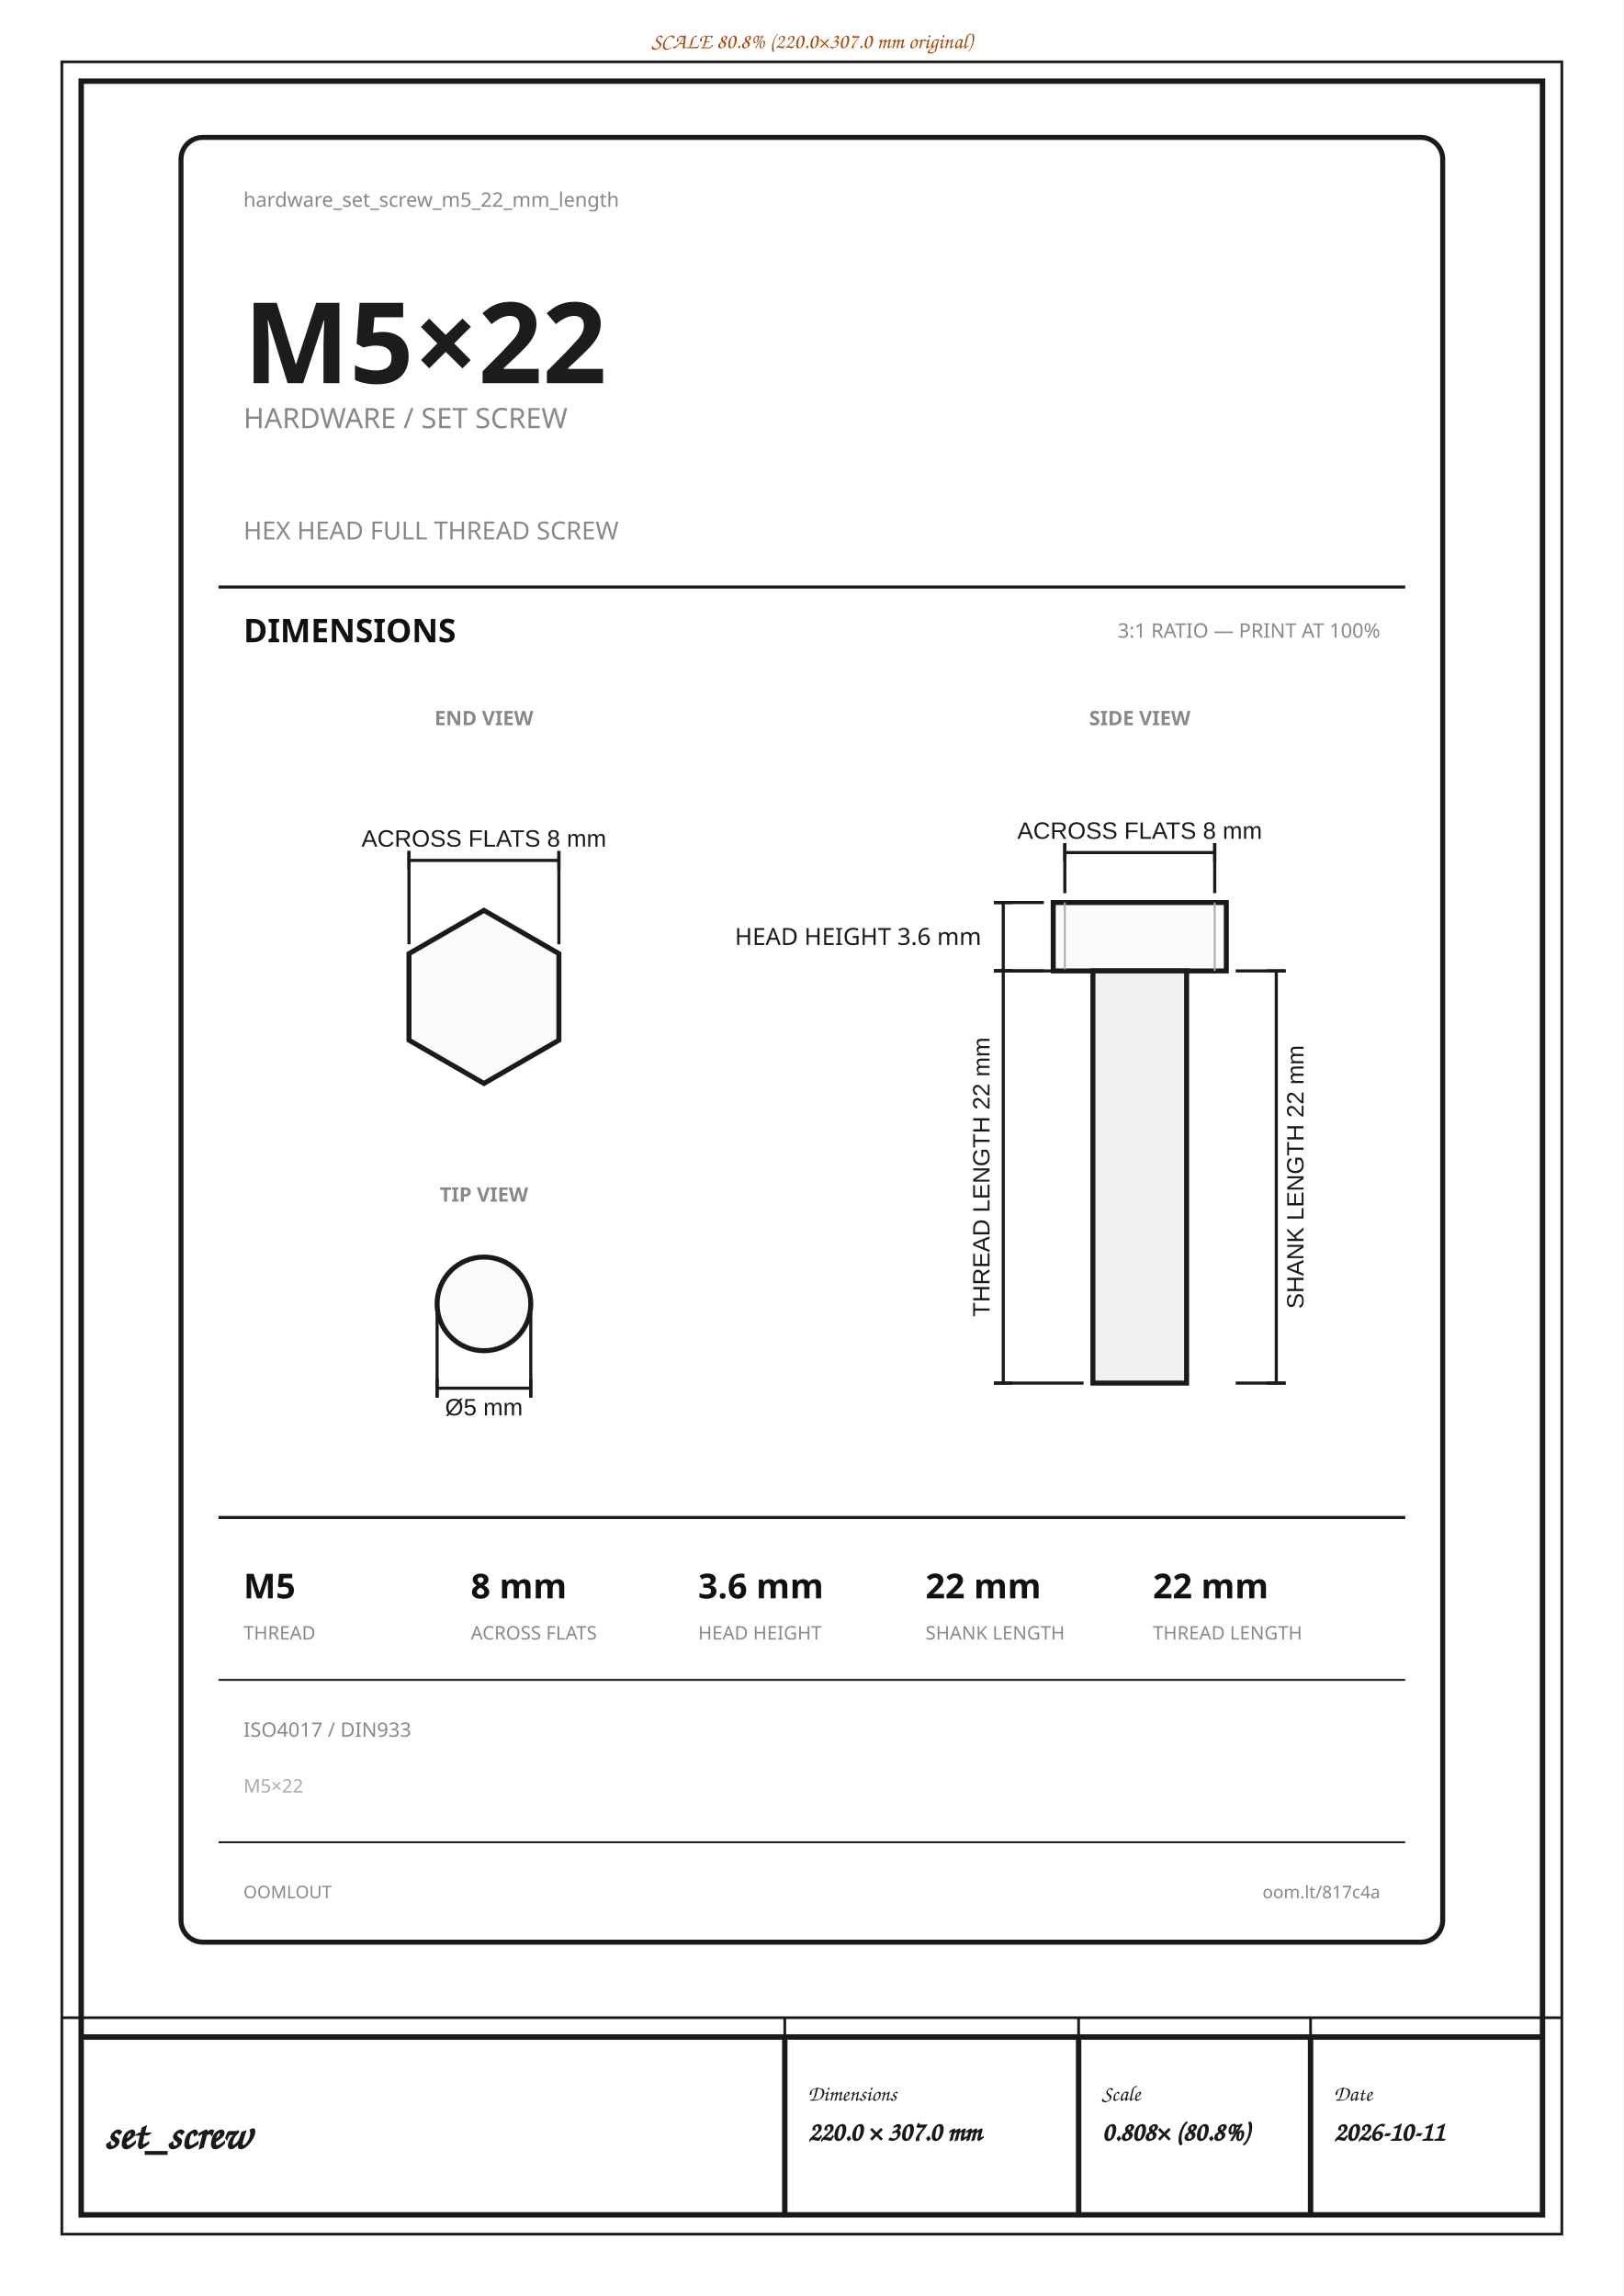
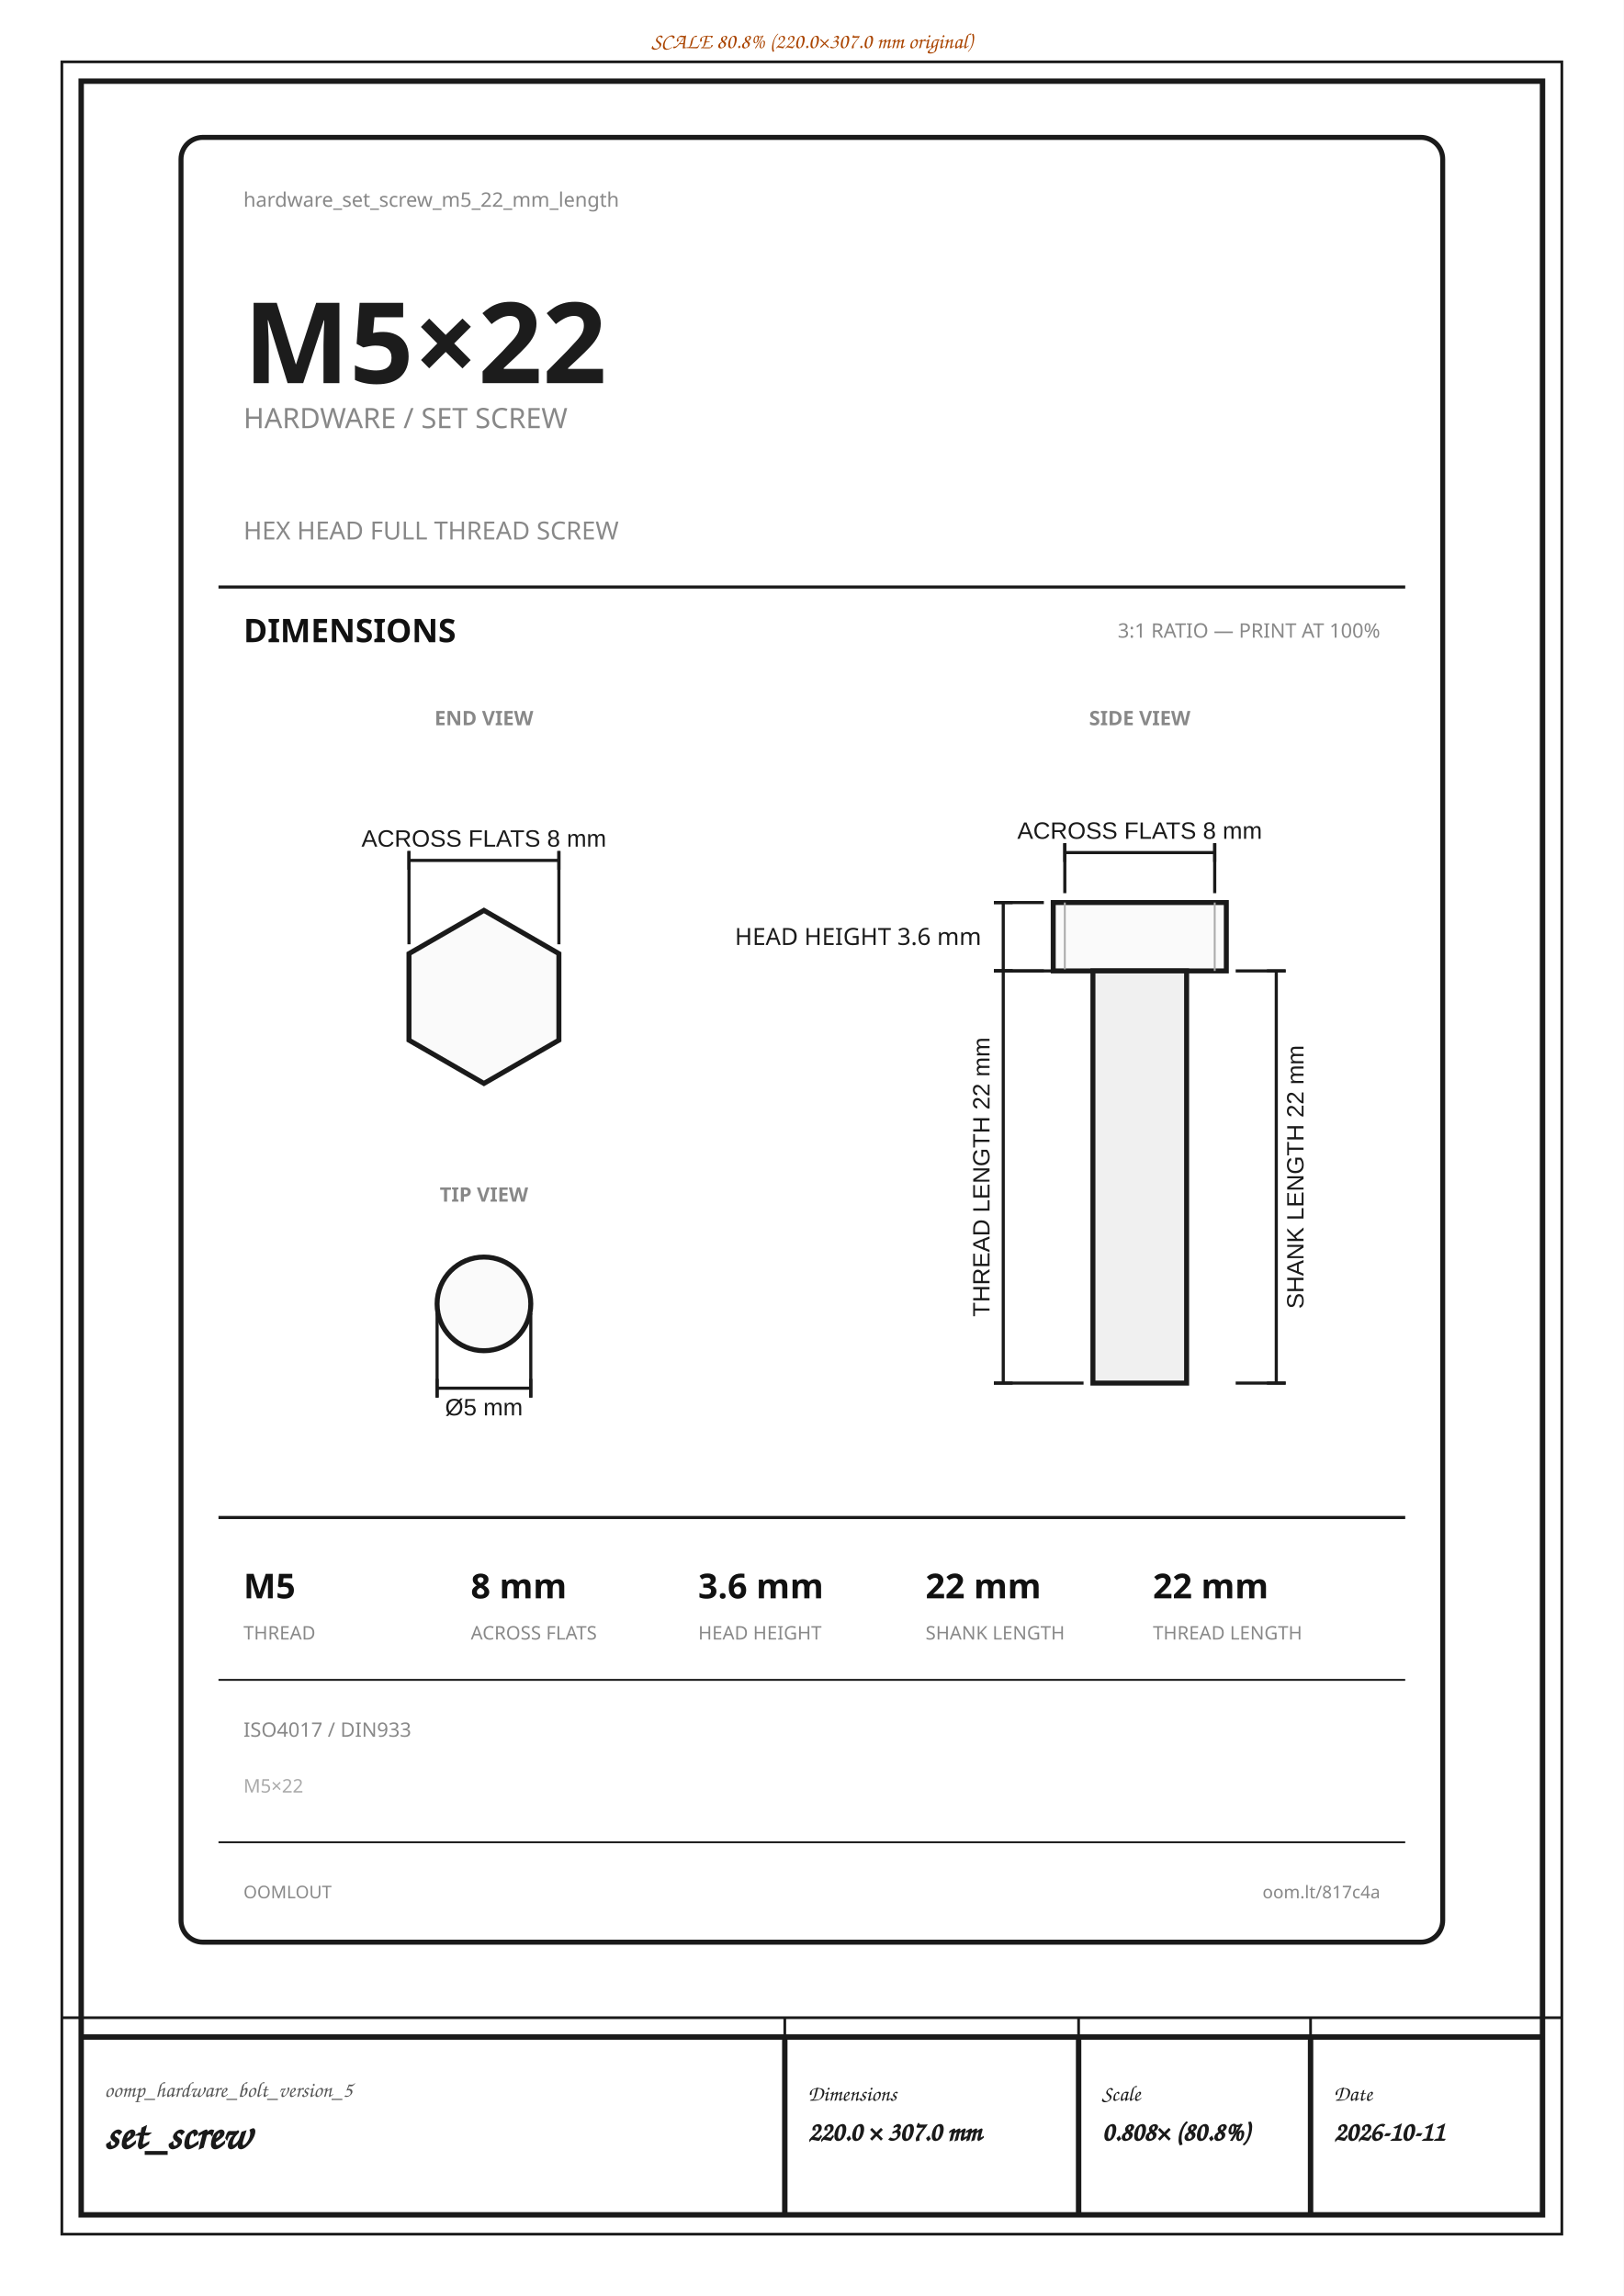
<svg xmlns="http://www.w3.org/2000/svg" width="210mm" height="297mm" viewBox="0 0 210 297">
  <rect x="0" y="0" width="210" height="297" fill="white" stroke="none" />
  <rect x="8" y="8" width="194" height="281" fill="none" stroke="#1A1A1A" stroke-width="0.35" />
  <rect x="10.5" y="10.5" width="189" height="276" fill="none" stroke="#1A1A1A" stroke-width="0.7" />
  <line x1="8" y1="261" x2="202" y2="261" stroke="#1A1A1A" stroke-width="0.35" />
  <line x1="10.5" y1="263.5" x2="199.5" y2="263.5" stroke="#1A1A1A" stroke-width="0.7" />
  <line x1="101.5" y1="261" x2="101.5" y2="286.5" stroke="#1A1A1A" stroke-width="0.35" />
  <line x1="101.5" y1="263.5" x2="101.5" y2="286.5" stroke="#1A1A1A" stroke-width="0.7" />
  <line x1="139.5" y1="261" x2="139.5" y2="286.5" stroke="#1A1A1A" stroke-width="0.35" />
  <line x1="139.5" y1="263.5" x2="139.5" y2="286.5" stroke="#1A1A1A" stroke-width="0.7" />
  <line x1="169.5" y1="261" x2="169.5" y2="286.5" stroke="#1A1A1A" stroke-width="0.35" />
  <line x1="169.5" y1="263.5" x2="169.5" y2="286.5" stroke="#1A1A1A" stroke-width="0.7" />
+   <text x="13.5" y="270.5" font-family="Swis721 Blk BT, comic sans ms" font-size="2.8" font-weight="normal" text-anchor="start" dominant-baseline="middle" fill="#555555" textLength="85" lengthAdjust="spacingAndGlyphs">oomp_hardware_bolt_version_5</text>
  <text x="13.5" y="276.5" font-family="Swis721 Blk BT, comic sans ms" font-size="5.5" font-weight="bold" text-anchor="start" dominant-baseline="middle" fill="#1A1A1A" textLength="85" lengthAdjust="spacingAndGlyphs">set_screw</text>
  <text x="104.5" y="271" font-family="Swis721 Blk BT, comic sans ms" font-size="2.8" font-weight="normal" text-anchor="start" dominant-baseline="middle" fill="#1A1A1A">Dimensions</text>
  <text x="104.5" y="276" font-family="Swis721 Blk BT, comic sans ms" font-size="3.5" font-weight="bold" text-anchor="start" dominant-baseline="middle" fill="#1A1A1A">220.0 × 307.0 mm</text>
  <text x="142.5" y="271" font-family="Swis721 Blk BT, comic sans ms" font-size="2.8" font-weight="normal" text-anchor="start" dominant-baseline="middle" fill="#1A1A1A">Scale</text>
  <text x="142.5" y="276" font-family="Swis721 Blk BT, comic sans ms" font-size="3.5" font-weight="bold" text-anchor="start" dominant-baseline="middle" fill="#1A1A1A">0.808× (80.8%)</text>
  <text x="172.5" y="271" font-family="Swis721 Blk BT, comic sans ms" font-size="2.8" font-weight="normal" text-anchor="start" dominant-baseline="middle" fill="#1A1A1A">Date</text>
  <text x="172.5" y="276" font-family="Swis721 Blk BT, comic sans ms" font-size="3.5" font-weight="bold" text-anchor="start" dominant-baseline="middle" fill="#1A1A1A">2026-10-11</text>
  <text x="105" y="5.5" font-family="Swis721 Blk BT, comic sans ms" font-size="2.8" font-weight="normal" text-anchor="middle" dominant-baseline="middle" fill="#AA4400">SCALE 80.8%  (220.0×307.0 mm original)</text>
  <g transform="translate(16.1401,10.5) scale(0.807818)">
    <rect x="5" y="5" width="210" height="297" fill="#ffffff" stroke="none" />
    <rect x="9" y="9" width="202" height="289" rx="3.5" ry="3.5" fill="none" stroke="#1A1A1A" stroke-width="0.8" />
    <text x="19" y="19" font-family="sans-serif" font-size="3.2" text-anchor="start" dominant-baseline="middle" fill="#888888">hardware_set_screw_m5_22_mm_length</text>
    <text x="19" y="42" font-family="sans-serif" font-size="18" font-weight="bold" text-anchor="start" dominant-baseline="middle" fill="#1C1C1C">M5×22</text>
    <text x="19" y="54" font-family="sans-serif" font-size="4.5" text-anchor="start" dominant-baseline="middle" fill="#888888">HARDWARE / SET SCREW</text>
    <text x="19" y="72" font-family="sans-serif" font-size="4" text-anchor="start" dominant-baseline="middle" fill="#888888">HEX HEAD FULL THREAD SCREW</text>
    <line x1="15" y1="81" x2="205" y2="81" fill="#333333" stroke="#1A1A1A" stroke-width="0.5" />
    <text x="19" y="88" font-family="sans-serif" font-size="5.2" font-weight="bold" text-anchor="start" dominant-baseline="middle" fill="#111111">DIMENSIONS</text>
    <text x="201" y="88" font-family="sans-serif" font-size="3.2" text-anchor="end" dominant-baseline="middle" fill="#888888">3:1 RATIO  —  PRINT AT 100%</text>
    <text x="57.5" y="102" font-family="sans-serif" font-size="3.2" font-weight="bold" text-anchor="middle" dominant-baseline="middle" fill="#888888">END VIEW</text>
    <text x="162.5" y="102" font-family="sans-serif" font-size="3.2" font-weight="bold" text-anchor="middle" dominant-baseline="middle" fill="#888888">SIDE VIEW</text>
    <polygon points="57.5,132.78 45.5,139.708 45.5,153.564 57.5,160.492 69.5,153.564 69.5,139.708" fill="#FAFAFA" stroke="#1A1A1A" stroke-width="0.8" />
    <line x1="45.5" y1="138.208" x2="45.5" y2="123.279" fill="#1A1A1A" stroke="#1A1A1A" stroke-width="0.5" />
    <line x1="69.5" y1="138.208" x2="69.5" y2="123.279" fill="#1A1A1A" stroke="#1A1A1A" stroke-width="0.5" />
    <line x1="45.5" y1="124.779" x2="69.5" y2="124.779" fill="#1A1A1A" stroke="#1A1A1A" stroke-width="0.5" />
    <line x1="45.5" y1="126.279" x2="45.5" y2="123.279" fill="#1A1A1A" stroke="#1A1A1A" stroke-width="0.5" />
    <line x1="69.5" y1="126.279" x2="69.5" y2="123.279" fill="#1A1A1A" stroke="#1A1A1A" stroke-width="0.5" />
    <text x="57.5" y="121.499" font-family="Arial, Helvetica, sans-serif" font-size="3.8" text-anchor="middle" dominant-baseline="middle" fill="#1A1A1A">ACROSS FLATS  8 mm</text>
    <text x="57.5" y="178.292" font-family="sans-serif" font-size="3.2" font-weight="bold" text-anchor="middle" dominant-baseline="middle" fill="#888888">TIP VIEW</text>
    <circle cx="57.5" cy="195.792" r="7.5" fill="#FAFAFA" stroke="#1A1A1A" stroke-width="0.8" />
    <line x1="50" y1="197.292" x2="50" y2="210.792" fill="#1A1A1A" stroke="#1A1A1A" stroke-width="0.5" />
    <line x1="65" y1="197.292" x2="65" y2="210.792" fill="#1A1A1A" stroke="#1A1A1A" stroke-width="0.5" />
    <line x1="50" y1="209.292" x2="65" y2="209.292" fill="#1A1A1A" stroke="#1A1A1A" stroke-width="0.5" />
    <line x1="50" y1="210.792" x2="50" y2="207.792" fill="#1A1A1A" stroke="#1A1A1A" stroke-width="0.5" />
    <line x1="65" y1="210.792" x2="65" y2="207.792" fill="#1A1A1A" stroke="#1A1A1A" stroke-width="0.5" />
    <text x="57.5" y="212.572" font-family="Arial, Helvetica, sans-serif" font-size="3.8" text-anchor="middle" dominant-baseline="middle" fill="#1A1A1A">Ø5 mm</text>
    <rect x="148.644" y="131.525" width="27.713" height="10.95" fill="#FAFAFA" stroke="#1A1A1A" stroke-width="0.8" />
    <line x1="150.5" y1="142.475" x2="150.5" y2="131.525" fill="#333333" stroke="#AAAAAA" stroke-width="0.3" />
    <line x1="174.5" y1="142.475" x2="174.5" y2="131.525" fill="#333333" stroke="#AAAAAA" stroke-width="0.3" />
    <rect x="155" y="142.475" width="15" height="66" fill="#F0F0F0" stroke="#1A1A1A" stroke-width="0.8" />
    <line x1="150.5" y1="130.025" x2="150.5" y2="122.025" fill="#1A1A1A" stroke="#1A1A1A" stroke-width="0.5" />
    <line x1="174.5" y1="130.025" x2="174.5" y2="122.025" fill="#1A1A1A" stroke="#1A1A1A" stroke-width="0.5" />
    <line x1="150.5" y1="123.525" x2="174.5" y2="123.525" fill="#1A1A1A" stroke="#1A1A1A" stroke-width="0.5" />
    <line x1="150.5" y1="125.025" x2="150.5" y2="122.025" fill="#1A1A1A" stroke="#1A1A1A" stroke-width="0.5" />
    <line x1="174.5" y1="125.025" x2="174.5" y2="122.025" fill="#1A1A1A" stroke="#1A1A1A" stroke-width="0.5" />
    <text x="162.5" y="120.245" font-family="Arial, Helvetica, sans-serif" font-size="3.8" text-anchor="middle" dominant-baseline="middle" fill="#1A1A1A">ACROSS FLATS  8 mm</text>
    <line x1="147.144" y1="142.475" x2="139.144" y2="142.475" fill="#333333" stroke="#1A1A1A" stroke-width="0.5" />
    <line x1="139.144" y1="142.475" x2="142.144" y2="142.475" fill="#333333" stroke="#1A1A1A" stroke-width="0.5" />
    <line x1="147.144" y1="131.525" x2="139.144" y2="131.525" fill="#333333" stroke="#1A1A1A" stroke-width="0.5" />
    <line x1="139.144" y1="131.525" x2="142.144" y2="131.525" fill="#333333" stroke="#1A1A1A" stroke-width="0.5" />
    <line x1="140.644" y1="142.475" x2="140.644" y2="131.525" fill="#333333" stroke="#1A1A1A" stroke-width="0.5" />
    <text x="137.144" y="137" font-family="sans-serif" font-size="3.8" text-anchor="end" dominant-baseline="middle" fill="#1A1A1A">HEAD HEIGHT  3.6 mm</text>
    <line x1="177.856" y1="208.475" x2="185.856" y2="208.475" fill="#1A1A1A" stroke="#1A1A1A" stroke-width="0.5" />
    <line x1="177.856" y1="142.475" x2="185.856" y2="142.475" fill="#1A1A1A" stroke="#1A1A1A" stroke-width="0.5" />
    <line x1="184.356" y1="208.475" x2="184.356" y2="142.475" fill="#1A1A1A" stroke="#1A1A1A" stroke-width="0.5" />
    <line x1="182.856" y1="208.475" x2="185.856" y2="208.475" fill="#1A1A1A" stroke="#1A1A1A" stroke-width="0.5" />
    <line x1="182.856" y1="142.475" x2="185.856" y2="142.475" fill="#1A1A1A" stroke="#1A1A1A" stroke-width="0.5" />
    <text x="187.636" y="175.475" font-family="Arial, Helvetica, sans-serif" font-size="3.8" text-anchor="middle" dominant-baseline="middle" fill="#1A1A1A" transform="rotate(-90.000,187.6364,175.475)">SHANK LENGTH  22 mm</text>
    <line x1="153.5" y1="208.475" x2="139.144" y2="208.475" fill="#1A1A1A" stroke="#1A1A1A" stroke-width="0.5" />
    <line x1="153.5" y1="142.475" x2="139.144" y2="142.475" fill="#1A1A1A" stroke="#1A1A1A" stroke-width="0.5" />
    <line x1="140.644" y1="208.475" x2="140.644" y2="142.475" fill="#1A1A1A" stroke="#1A1A1A" stroke-width="0.5" />
    <line x1="139.144" y1="208.475" x2="142.144" y2="208.475" fill="#1A1A1A" stroke="#1A1A1A" stroke-width="0.5" />
    <line x1="139.144" y1="142.475" x2="142.144" y2="142.475" fill="#1A1A1A" stroke="#1A1A1A" stroke-width="0.5" />
    <text x="137.364" y="175.475" font-family="Arial, Helvetica, sans-serif" font-size="3.8" text-anchor="middle" dominant-baseline="middle" fill="#1A1A1A" transform="rotate(-90.000,137.3636,175.475)">THREAD LENGTH  22 mm</text>
    <line x1="15" y1="230" x2="205" y2="230" fill="#333333" stroke="#1A1A1A" stroke-width="0.5" />
    <text x="19" y="241" font-family="sans-serif" font-size="5.5" font-weight="bold" text-anchor="start" dominant-baseline="middle" fill="#111111">M5</text>
    <text x="19" y="248.5" font-family="sans-serif" font-size="3" text-anchor="start" dominant-baseline="middle" fill="#888888">THREAD</text>
    <text x="55.4" y="241" font-family="sans-serif" font-size="5.5" font-weight="bold" text-anchor="start" dominant-baseline="middle" fill="#111111">8 mm</text>
    <text x="55.4" y="248.5" font-family="sans-serif" font-size="3" text-anchor="start" dominant-baseline="middle" fill="#888888">ACROSS FLATS</text>
    <text x="91.8" y="241" font-family="sans-serif" font-size="5.5" font-weight="bold" text-anchor="start" dominant-baseline="middle" fill="#111111">3.6 mm</text>
    <text x="91.8" y="248.5" font-family="sans-serif" font-size="3" text-anchor="start" dominant-baseline="middle" fill="#888888">HEAD HEIGHT</text>
    <text x="128.2" y="241" font-family="sans-serif" font-size="5.5" font-weight="bold" text-anchor="start" dominant-baseline="middle" fill="#111111">22 mm</text>
    <text x="128.2" y="248.5" font-family="sans-serif" font-size="3" text-anchor="start" dominant-baseline="middle" fill="#888888">SHANK LENGTH</text>
    <text x="164.6" y="241" font-family="sans-serif" font-size="5.5" font-weight="bold" text-anchor="start" dominant-baseline="middle" fill="#111111">22 mm</text>
    <text x="164.6" y="248.5" font-family="sans-serif" font-size="3" text-anchor="start" dominant-baseline="middle" fill="#888888">THREAD LENGTH</text>
    <line x1="15" y1="256" x2="205" y2="256" fill="#333333" stroke="#1A1A1A" stroke-width="0.3" />
    <text x="19" y="264" font-family="sans-serif" font-size="3.2" text-anchor="start" dominant-baseline="middle" fill="#888888">ISO4017 / DIN933</text>
    <text x="19" y="273" font-family="sans-serif" font-size="3" text-anchor="start" dominant-baseline="middle" fill="#aaaaaa">M5×22</text>
    <line x1="15" y1="282" x2="205" y2="282" fill="#333333" stroke="#1A1A1A" stroke-width="0.3" />
    <text x="19" y="290" font-family="sans-serif" font-size="2.8" text-anchor="start" dominant-baseline="middle" fill="#888888">OOMLOUT</text>
    <text x="201" y="290" font-family="sans-serif" font-size="2.8" text-anchor="end" dominant-baseline="middle" fill="#888888">oom.lt/817c4a</text>
  </g>
</svg>
